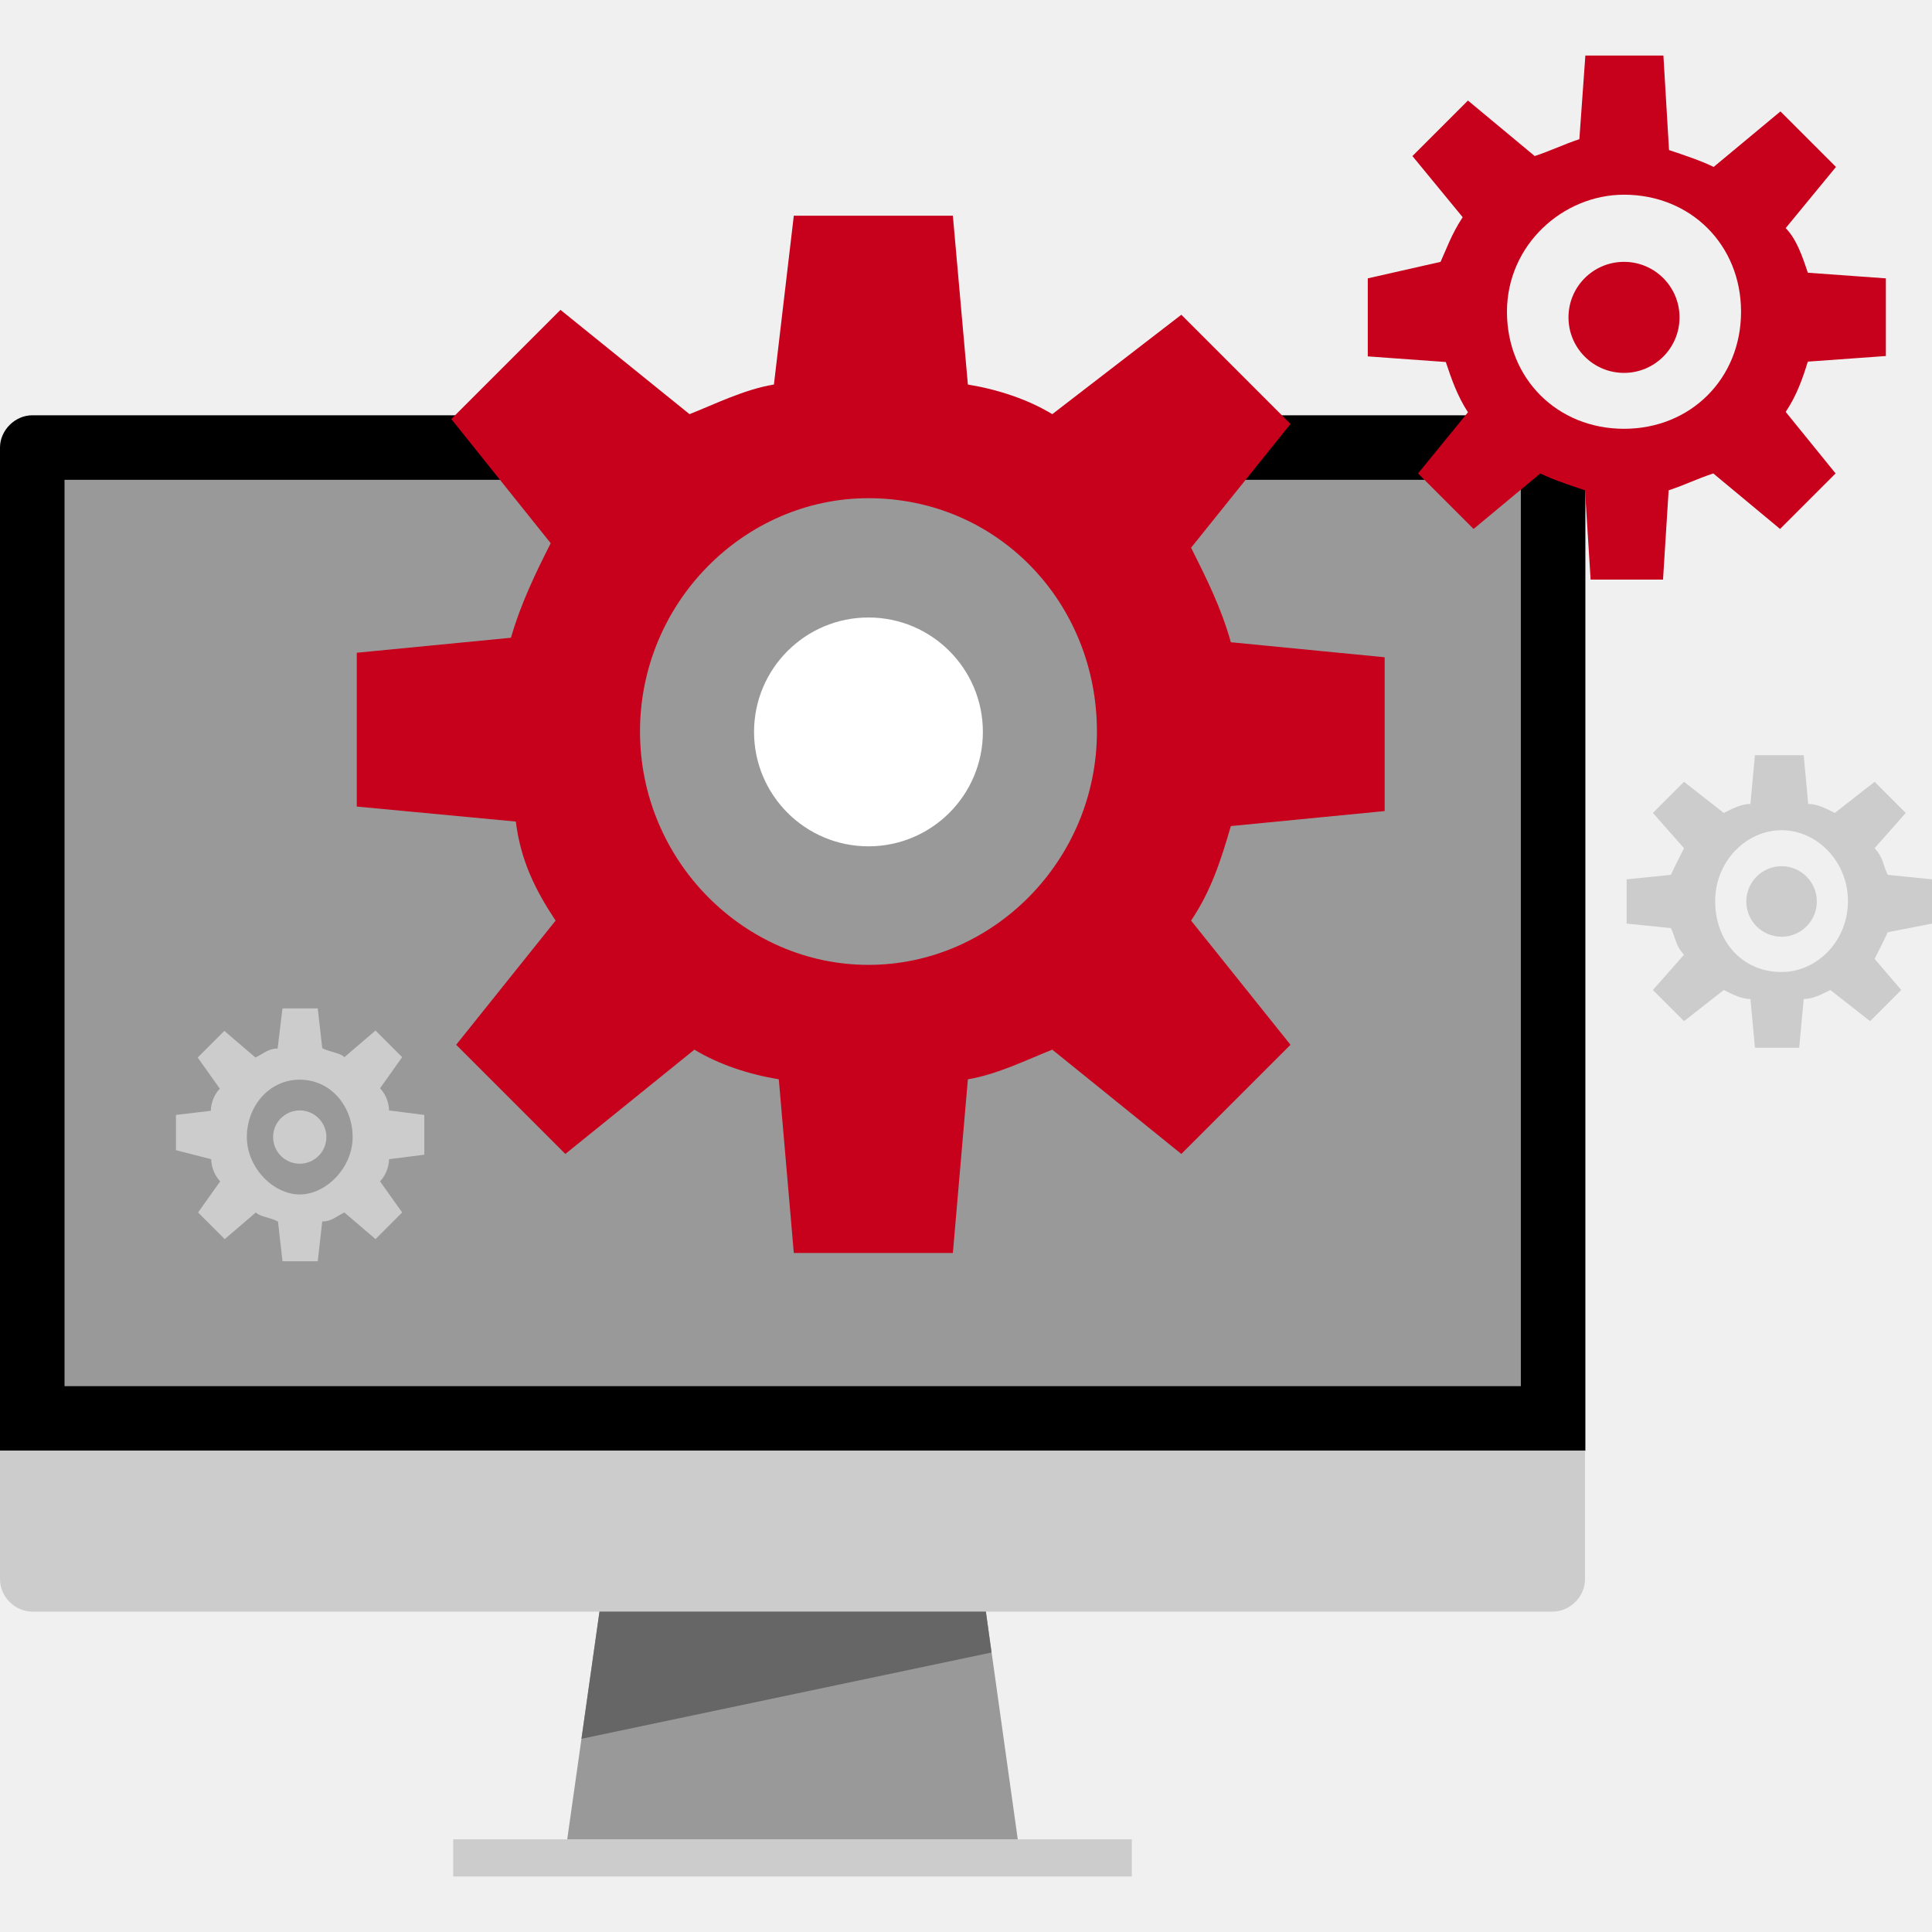
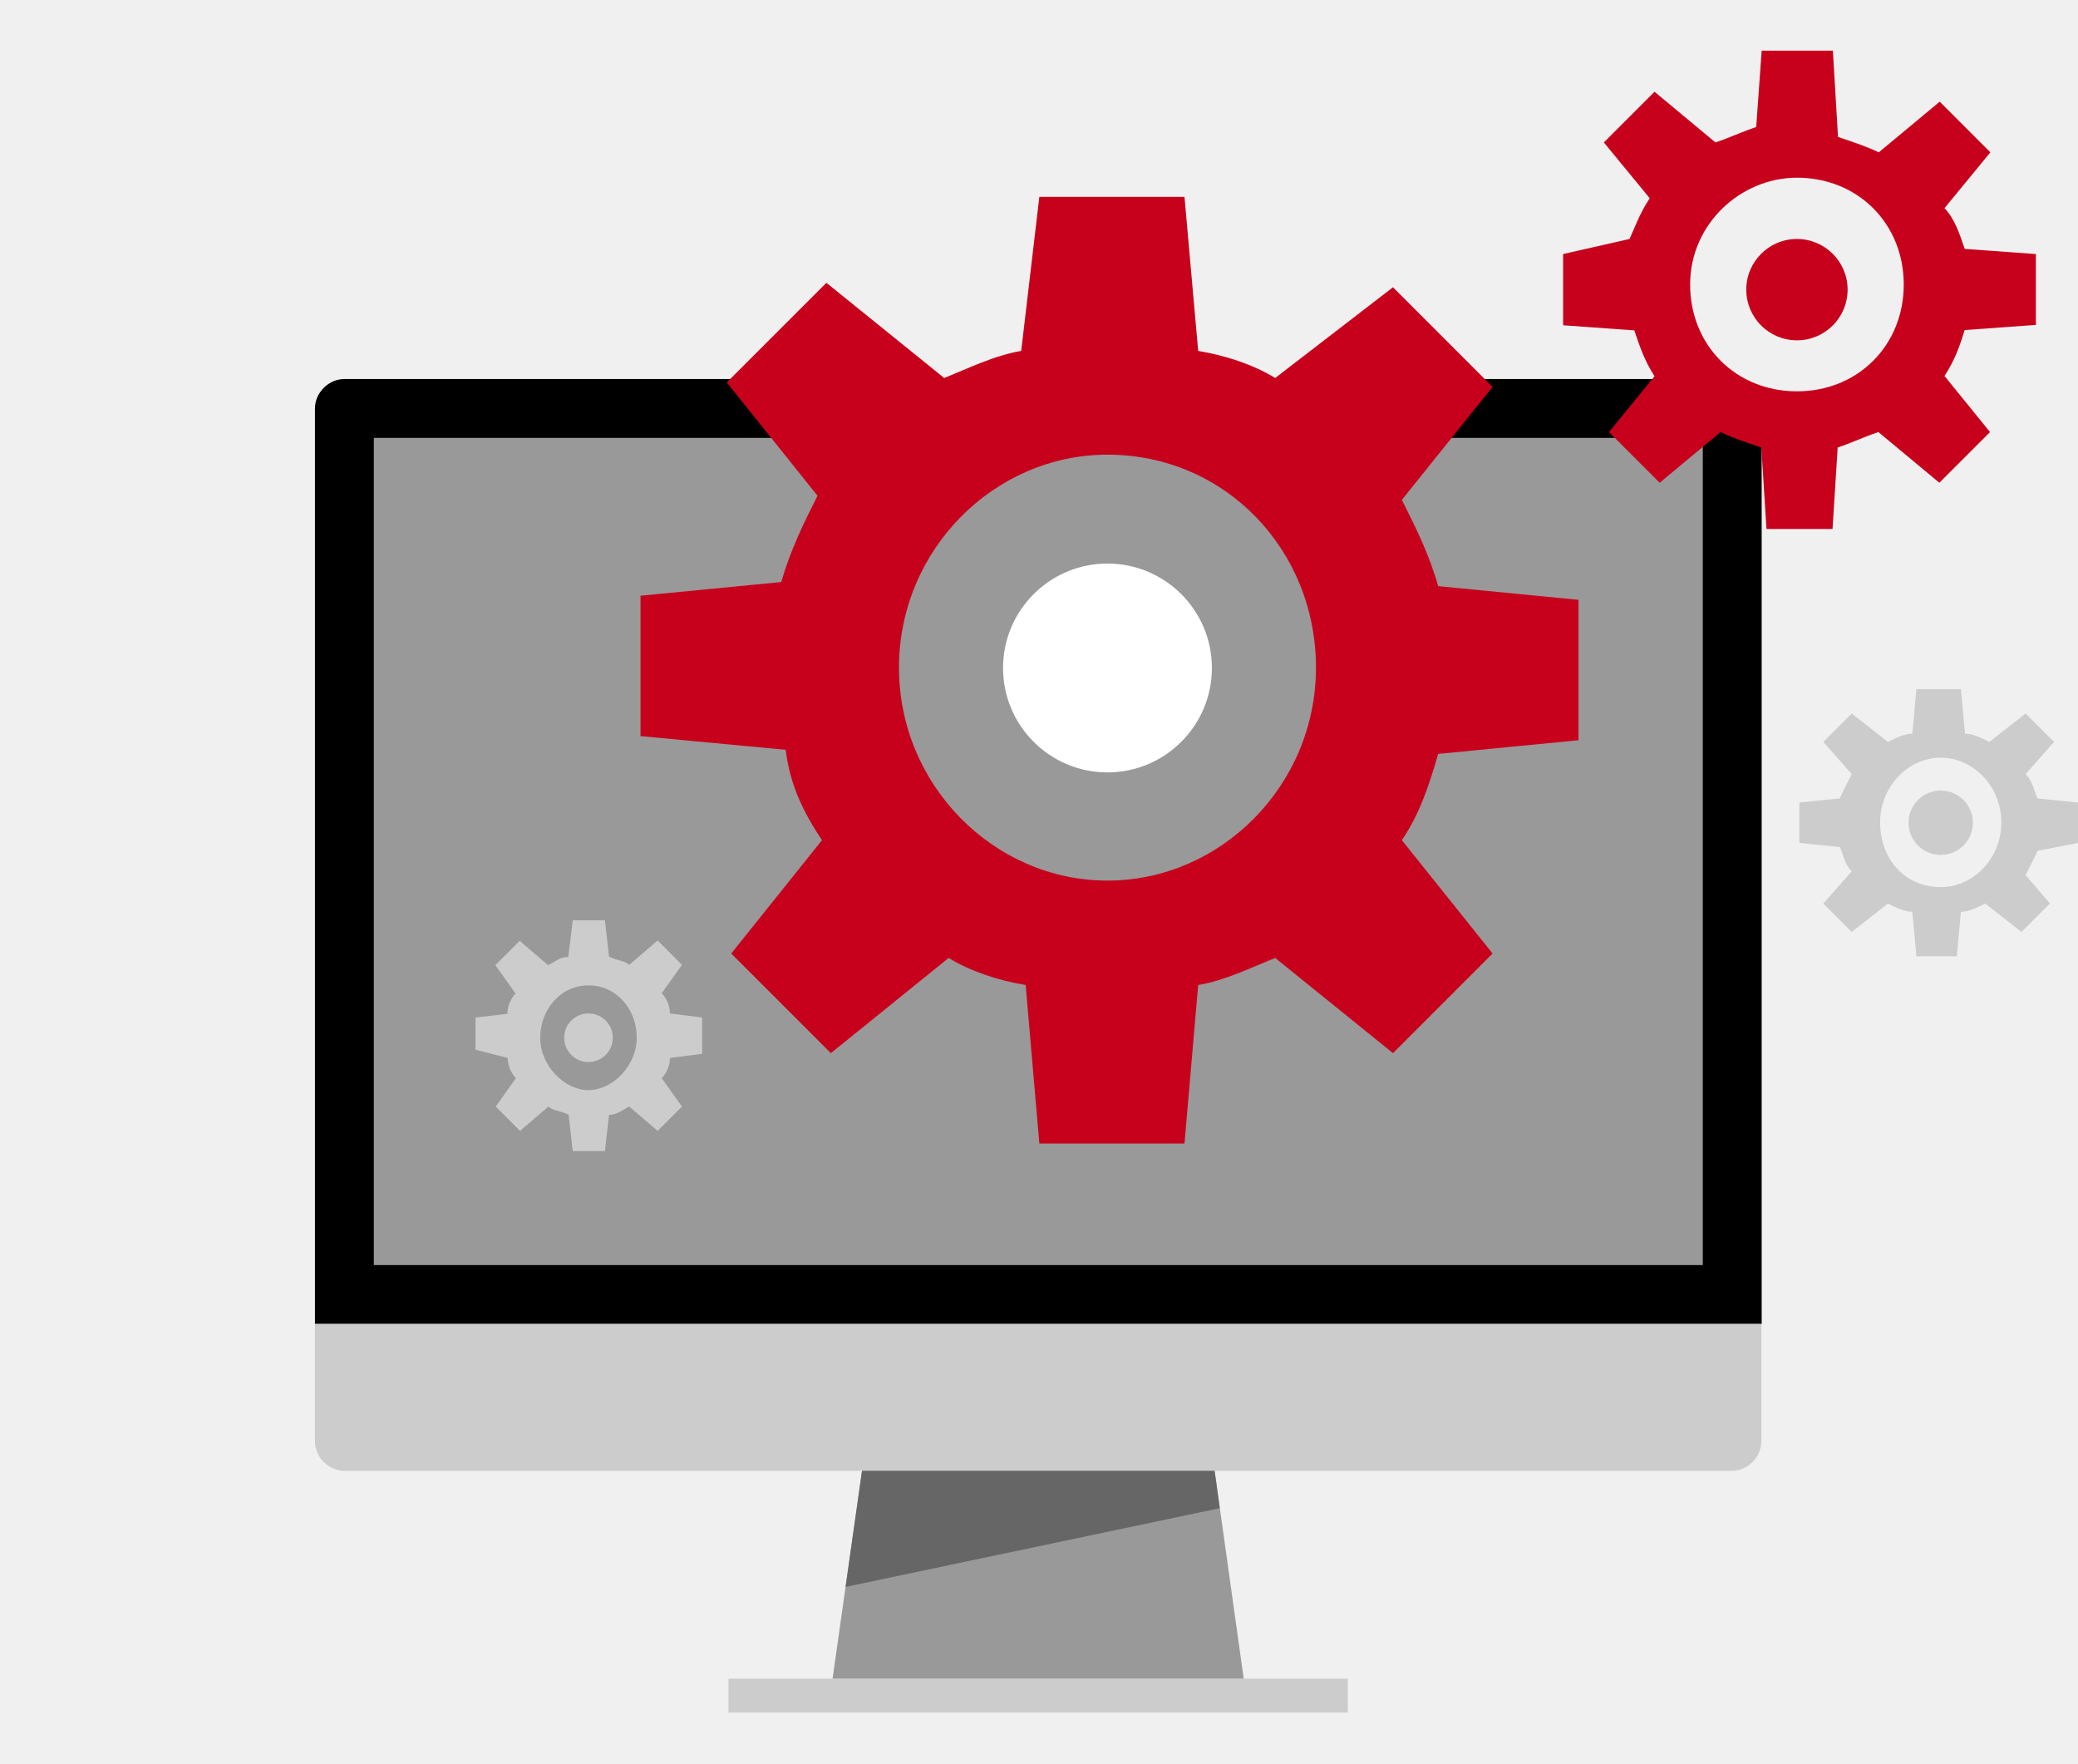
- <svg xmlns="http://www.w3.org/2000/svg" version="1.0" id="Capa_1" x="0px" y="0px" viewBox="0 0 515 515" style="enable-background:new 0 0 515 515;" xml:space="preserve">
-   <style type="text/css">
- 	.st0{fill:#CCCCCC;}
- 	.st1{fill:#999999;}
- 	.st2{fill:#666666;}
- 	.st3{fill:#FFFFFF;}
- 	.st4{fill:#C7001C;}
- </style>
-   <path d="M0,386.7V119.3c0-4.6,4-8.6,8.6-8.6h405.4c4.6,0,8.6,4,8.6,8.6v267.4L0,386.7L0,386.7z" />
-   <g>
-     <path class="st0" d="M422.5,386.7V421c0,4.6-4,8.6-8.6,8.6H8.6c-4.6,0-8.6-4-8.6-8.6v-34.3H422.5L422.5,386.7z" />
-     <rect x="120.8" y="490.3" class="st0" width="180.9" height="9.9" />
-   </g>
-   <g>
-     <polygon class="st1" points="271.3,490.3 151.2,490.3 159.8,429.6 262.8,429.6  " />
-     <rect x="17.2" y="127.9" class="st1" width="388.2" height="241.6" />
-   </g>
-   <polygon class="st2" points="262.8,429.6 159.8,429.6 155,463.5 264.3,440.5 " />
-   <circle class="st3" cx="231.5" cy="195.1" r="30.5" />
-   <g>
-     <path class="st4" d="M148.1,245.4l-26.5,33.1l29.1,29.1l34.4-27.8c6.6,4,14.6,6.6,22.5,7.9l4,46.3h21.2l0,0H254l4-46.3   c7.9-1.3,15.9-5.3,22.5-7.9l34.4,27.8l29.1-29.1l-26.5-33.1c5.3-7.9,7.9-15.9,10.6-25.2l41-4v-41l-41-4   c-2.6-9.3-6.6-17.2-10.6-25.2L344,113l-29.1-29.1l-34.4,26.5c-6.6-4-14.6-6.6-22.5-7.9l-4-45h-21.2l0,0h-21.2l-5.3,45   c-7.9,1.3-15.9,5.3-22.5,7.9l-34.4-27.8l-29.1,29.1l26.5,33.1c-4,7.9-7.9,15.9-10.6,25.2l-41.1,4v41l42.4,4   C138.8,229.5,142.8,237.4,148.1,245.4z M231.5,132.8c34.4,0,60.9,27.8,60.9,62.2s-27.8,62.2-60.9,62.2s-60.9-27.8-60.9-62.2   S198.4,132.8,231.5,132.8z" />
-     <ellipse class="st4" cx="432.9" cy="84.6" rx="14.8" ry="14.8" />
-     <path class="st4" d="M364.6,74.2V95l20.8,1.5c1.5,4.5,3,8.9,5.9,13.4L378,126.2l14.8,14.8l17.8-14.8c3,1.5,7.4,3,11.9,4.5l1.5,23.8   h10.4l0,0h8.9l1.5-23.8c4.5-1.5,7.4-3,11.9-4.5l17.8,14.8l14.8-14.8L476,109.8c3-4.5,4.5-8.9,5.9-13.4l20.8-1.5V74.2l-20.8-1.5   c-1.5-4.5-3-8.9-5.9-11.9l13.4-16.3l-14.8-14.8l-17.8,14.8c-3-1.5-7.4-3-11.9-4.5l-1.5-25.2h-10.4l0,0h-10.4L421,37.1   c-4.5,1.5-7.4,3-11.9,4.5l-17.8-14.8l-14.8,14.8l13.4,16.3c-3,4.5-4.5,8.9-5.9,11.9L364.6,74.2z M432.9,51.9   c17.8,0,31.2,13.4,31.2,31.2s-13.4,31.2-31.2,31.2s-31.2-13.4-31.2-31.2S416.6,51.9,432.9,51.9z" />
-   </g>
-   <g>
-     <ellipse class="st0" cx="474.9" cy="240.3" rx="9.4" ry="9.4" />
-     <path class="st0" d="M515,246.2v-11.8l-11.8-1.2c-1.2-2.4-1.2-4.7-3.5-7.1l8.3-9.4l-8.3-8.3l-10.6,8.3c-2.4-1.2-4.7-2.4-7.1-2.4   l-1.2-13h-5.9l0,0h-7.1l-1.2,13c-2.4,0-4.7,1.2-7.1,2.4l-10.6-8.3l-8.3,8.3l8.3,9.4c-1.2,2.4-2.4,4.7-3.5,7.1l-11.8,1.2v11.8   l11.8,1.2c1.2,2.4,1.2,4.7,3.5,7.1l-8.3,9.4l8.3,8.3l10.6-8.3c2.4,1.2,4.7,2.4,7.1,2.4l1.2,13h5.9l0,0h5.9l1.2-13   c2.4,0,4.7-1.2,7.1-2.4l10.6,8.3l8.3-8.3l-7.1-8.3c1.2-2.4,2.4-4.7,3.5-7.1L515,246.2z M474.9,259.1c-10.6,0-17.7-8.3-17.7-18.9   s8.3-18.9,17.7-18.9s17.7,8.3,17.7,18.9S484.4,259.1,474.9,259.1z" />
-     <ellipse class="st0" cx="79.9" cy="303.1" rx="7.1" ry="7.1" />
-     <path class="st0" d="M46.9,297.2v9.4l9.4,2.4c0,2.4,1.2,4.7,2.4,5.9l-5.9,8.3l7.1,7.1l8.3-7.1c1.2,1.2,3.5,1.2,5.9,2.4l1.2,10.6   h4.7l0,0h4.7l1.2-10.6c2.4,0,3.5-1.2,5.9-2.4l8.3,7.1l7.1-7.1l-5.9-8.3c1.2-1.2,2.4-3.5,2.4-5.9l9.4-1.2v-10.6l-9.4-1.2   c0-2.4-1.2-4.7-2.4-5.9l5.9-8.3l-7.1-7.1l-8.3,7.1c-1.2-1.2-3.5-1.2-5.9-2.4l-1.2-10.6h-4.7l0,0h-4.7L74,279.5   c-2.4,0-3.5,1.2-5.9,2.4l-8.3-7.1l-7.1,7.1l5.9,8.3c-1.2,1.2-2.4,3.5-2.4,5.9L46.9,297.2z M79.9,287.8c8.3,0,14.1,7.1,14.1,15.3   s-7.1,15.3-14.1,15.3s-14.1-7.1-14.1-15.3C65.8,294.9,71.7,287.8,79.9,287.8z" />
+ <svg xmlns="http://www.w3.org/2000/svg" width="100%" height="100%" viewBox="0 0 1214 1030" version="1.1" xml:space="preserve" style="fill-rule:evenodd;clip-rule:evenodd;stroke-linejoin:round;stroke-miterlimit:2;">
+   <g id="Artboard1" transform="matrix(1.61867,0,0,0.772114,0,0)">
+     <rect x="0" y="0" width="750" height="1334" style="fill:none;" />
+     <g transform="matrix(1.23558,0,0,2.59029,113.674,5.68434e-14)">
+       <path d="M0,386.7L0,119.3C0,114.7 4,110.7 8.6,110.7L414,110.7C418.6,110.7 422.6,114.7 422.6,119.3L422.6,386.7L0,386.7Z" style="fill-rule:nonzero;" />
+     </g>
+     <g transform="matrix(1.23558,0,0,2.59029,113.674,5.68434e-14)">
+       <path d="M422.5,386.7L422.5,421C422.5,425.6 418.5,429.6 413.9,429.6L8.6,429.6C4,429.6 0,425.6 0,421L0,386.7L422.5,386.7Z" style="fill:rgb(204,204,204);fill-rule:nonzero;" />
+     </g>
+     <g transform="matrix(1.23558,0,0,2.59029,113.674,5.68434e-14)">
+       <rect x="120.8" y="490.3" width="180.9" height="9.9" style="fill:rgb(204,204,204);" />
+     </g>
+     <g transform="matrix(1.23558,0,0,2.59029,113.674,5.68434e-14)">
+       <path d="M271.3,490.3L151.2,490.3L159.8,429.6L262.8,429.6L271.3,490.3Z" style="fill:rgb(153,153,153);fill-rule:nonzero;" />
+     </g>
+     <g transform="matrix(1.23558,0,0,2.59029,113.674,5.68434e-14)">
+       <rect x="17.2" y="127.9" width="388.2" height="241.6" style="fill:rgb(153,153,153);" />
+     </g>
+     <g transform="matrix(1.23558,0,0,2.59029,113.674,5.68434e-14)">
+       <path d="M262.8,429.6L159.8,429.6L155,463.5L264.3,440.5L262.8,429.6Z" style="fill:rgb(102,102,102);fill-rule:nonzero;" />
+     </g>
+     <g transform="matrix(1.23558,0,0,2.59029,113.674,5.68434e-14)">
+       <circle cx="231.5" cy="195.1" r="30.5" style="fill:white;" />
+     </g>
+     <g transform="matrix(1.23558,0,0,2.59029,113.674,5.68434e-14)">
+       <path d="M148.1,245.4L121.6,278.5L150.7,307.6L185.1,279.8C191.7,283.8 199.7,286.4 207.6,287.7L211.6,334L254,334L258,287.7C265.9,286.4 273.9,282.4 280.5,279.8L314.9,307.6L344,278.5L317.5,245.4C322.8,237.5 325.4,229.5 328.1,220.2L369.1,216.2L369.1,175.2L328.1,171.2C325.5,161.9 321.5,154 317.5,146L344,113L314.9,83.9L280.5,110.4C273.9,106.4 265.9,103.8 258,102.5L254,57.5L232.8,57.5L211.6,57.5L206.3,102.5C198.4,103.8 190.4,107.8 183.8,110.4L149.4,82.6L120.3,111.7L146.8,144.8C142.8,152.7 138.9,160.7 136.2,170L95.1,174L95.1,215L137.5,219C138.8,229.5 142.8,237.4 148.1,245.4ZM231.5,132.8C265.9,132.8 292.4,160.6 292.4,195C292.4,229.4 264.6,257.2 231.5,257.2C198.4,257.2 170.6,229.4 170.6,195C170.6,160.6 198.4,132.8 231.5,132.8Z" style="fill:rgb(199,0,28);fill-rule:nonzero;" />
+     </g>
+     <g transform="matrix(1.23558,0,0,2.59029,113.674,5.68434e-14)">
+       <circle cx="432.9" cy="84.6" r="14.8" style="fill:rgb(199,0,28);" />
+     </g>
+     <g transform="matrix(1.23558,0,0,2.59029,113.674,5.68434e-14)">
+       <path d="M364.6,74.2L364.6,95L385.4,96.5C386.9,101 388.4,105.4 391.3,109.9L378,126.2L392.8,141L410.6,126.2C413.6,127.7 418,129.2 422.5,130.7L424,154.5L443.3,154.5L444.8,130.7C449.3,129.2 452.2,127.7 456.7,126.2L474.5,141L489.3,126.2L476,109.8C479,105.3 480.5,100.9 481.9,96.4L502.7,94.9L502.7,74.2L481.9,72.7C480.4,68.2 478.9,63.8 476,60.8L489.4,44.5L474.6,29.7L456.8,44.5C453.8,43 449.4,41.5 444.9,40L443.4,14.8L433,14.8L422.6,14.8L421,37.1C416.5,38.6 413.6,40.1 409.1,41.6L391.3,26.8L376.5,41.6L389.9,57.9C386.9,62.4 385.4,66.8 384,69.8L364.6,74.2ZM432.9,51.9C450.7,51.9 464.1,65.3 464.1,83.1C464.1,100.9 450.7,114.3 432.9,114.3C415.1,114.3 401.7,100.9 401.7,83.1C401.7,65.3 416.6,51.9 432.9,51.9Z" style="fill:rgb(199,0,28);fill-rule:nonzero;" />
+     </g>
+     <g transform="matrix(1.23558,0,0,2.59029,113.674,5.68434e-14)">
+       <circle cx="474.9" cy="240.3" r="9.4" style="fill:rgb(204,204,204);" />
+     </g>
+     <g transform="matrix(1.23558,0,0,2.59029,113.674,5.68434e-14)">
+       <path d="M515,246.2L515,234.4L503.2,233.2C502,230.8 502,228.5 499.7,226.1L508,216.7L499.7,208.4L489.1,216.7C486.7,215.5 484.4,214.3 482,214.3L480.8,201.3L474.9,201.3L467.8,201.3L466.6,214.3C464.2,214.3 461.9,215.5 459.5,216.7L448.9,208.4L440.6,216.7L448.9,226.1C447.7,228.5 446.5,230.8 445.4,233.2L433.6,234.4L433.6,246.2L445.4,247.4C446.6,249.8 446.6,252.1 448.9,254.5L440.6,263.9L448.9,272.2L459.5,263.9C461.9,265.1 464.2,266.3 466.6,266.3L467.8,279.3L479.6,279.3L480.8,266.3C483.2,266.3 485.5,265.1 487.9,263.9L498.5,272.2L506.8,263.9L499.7,255.6C500.9,253.2 502.1,250.9 503.2,248.5L515,246.2ZM474.9,259.1C464.3,259.1 457.2,250.8 457.2,240.2C457.2,229.6 465.5,221.3 474.9,221.3C484.3,221.3 492.6,229.6 492.6,240.2C492.6,250.8 484.4,259.1 474.9,259.1Z" style="fill:rgb(204,204,204);fill-rule:nonzero;" />
+     </g>
+     <g transform="matrix(1.23558,0,0,2.59029,113.674,5.68434e-14)">
+       <circle cx="79.9" cy="303.1" r="7.1" style="fill:rgb(204,204,204);" />
+     </g>
+     <g transform="matrix(1.23558,0,0,2.59029,113.674,5.68434e-14)">
+       <path d="M46.9,297.2L46.9,306.6L56.3,309C56.3,311.4 57.5,313.7 58.7,314.9L52.8,323.2L59.9,330.3L68.2,323.2C69.4,324.4 71.7,324.4 74.1,325.6L75.3,336.2L84.7,336.2L85.9,325.6C88.3,325.6 89.4,324.4 91.8,323.2L100.1,330.3L107.2,323.2L101.3,314.9C102.5,313.7 103.7,311.4 103.7,309L113.1,307.8L113.1,297.2L103.7,296C103.7,293.6 102.5,291.3 101.3,290.1L107.2,281.8L100.1,274.7L91.8,281.8C90.6,280.6 88.3,280.6 85.9,279.4L84.7,268.8L80,268.8L75.3,268.8L74,279.5C71.6,279.5 70.5,280.7 68.1,281.9L59.8,274.8L52.7,281.9L58.6,290.2C57.4,291.4 56.2,293.7 56.2,296.1L46.9,297.2ZM79.9,287.8C88.2,287.8 94,294.9 94,303.1C94,311.3 86.9,318.4 79.9,318.4C72.9,318.4 65.8,311.3 65.8,303.1C65.8,294.9 71.7,287.8 79.9,287.8Z" style="fill:rgb(204,204,204);fill-rule:nonzero;" />
+     </g>
  </g>
</svg>
